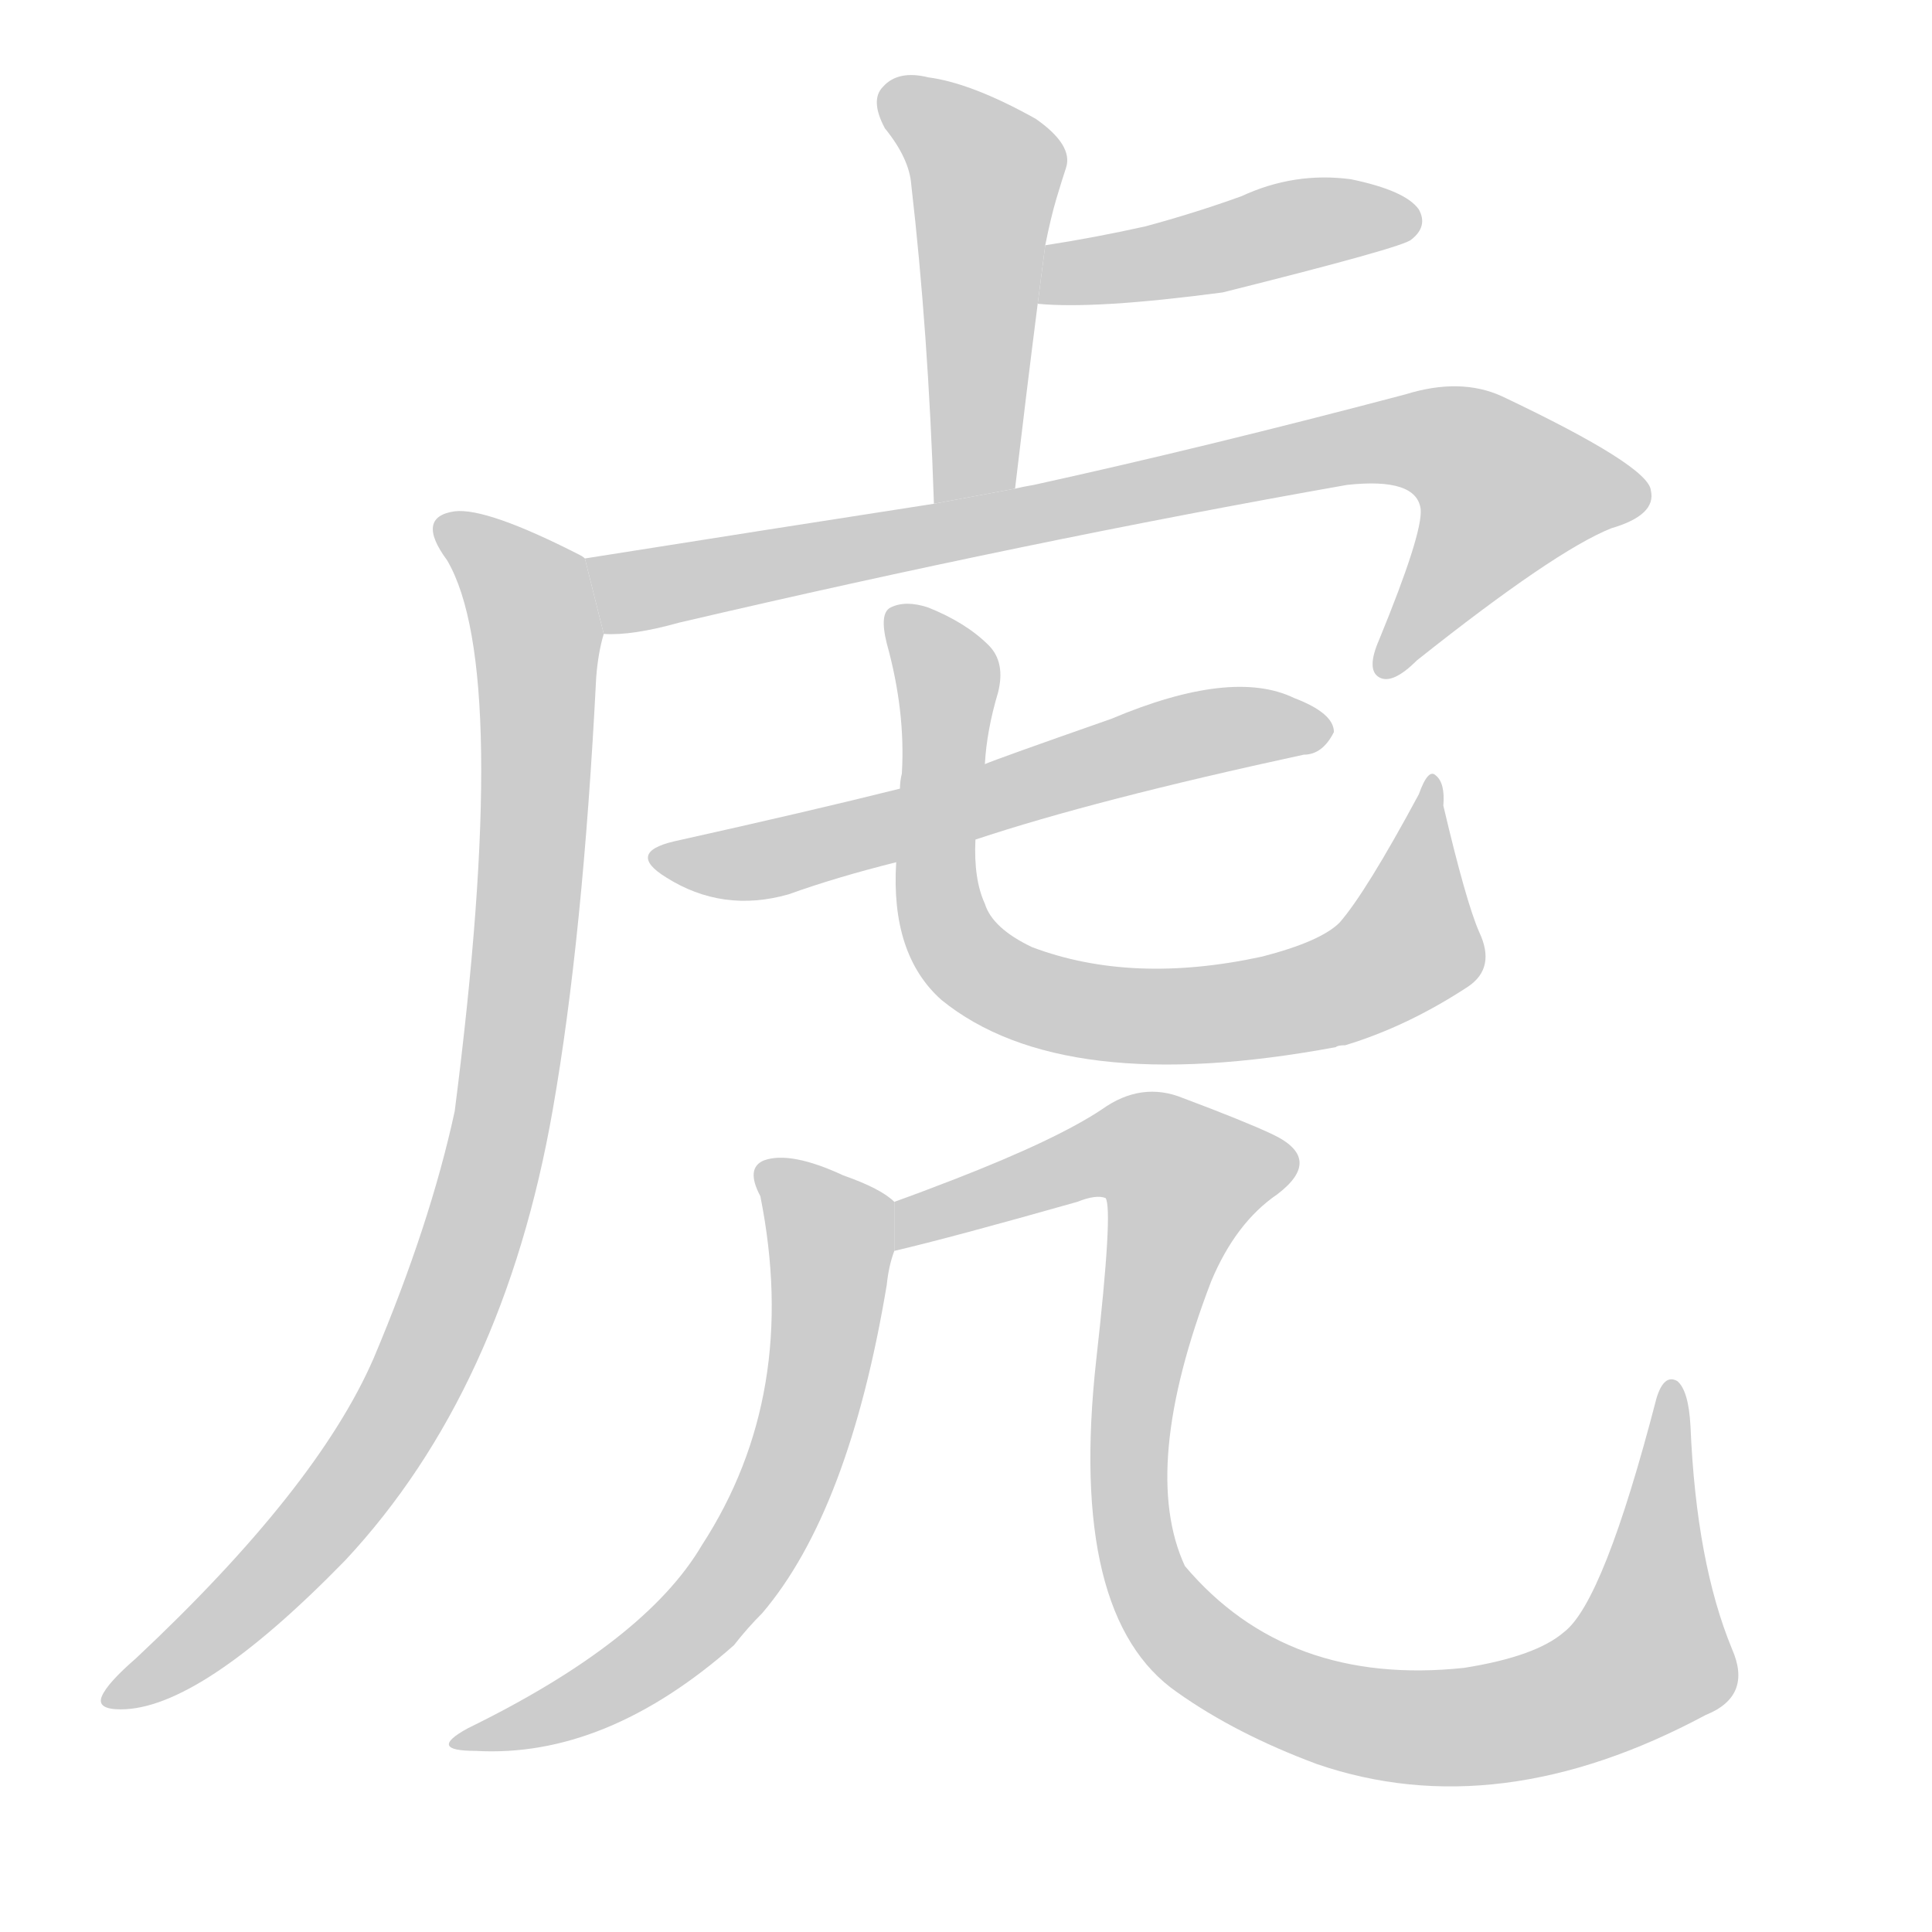
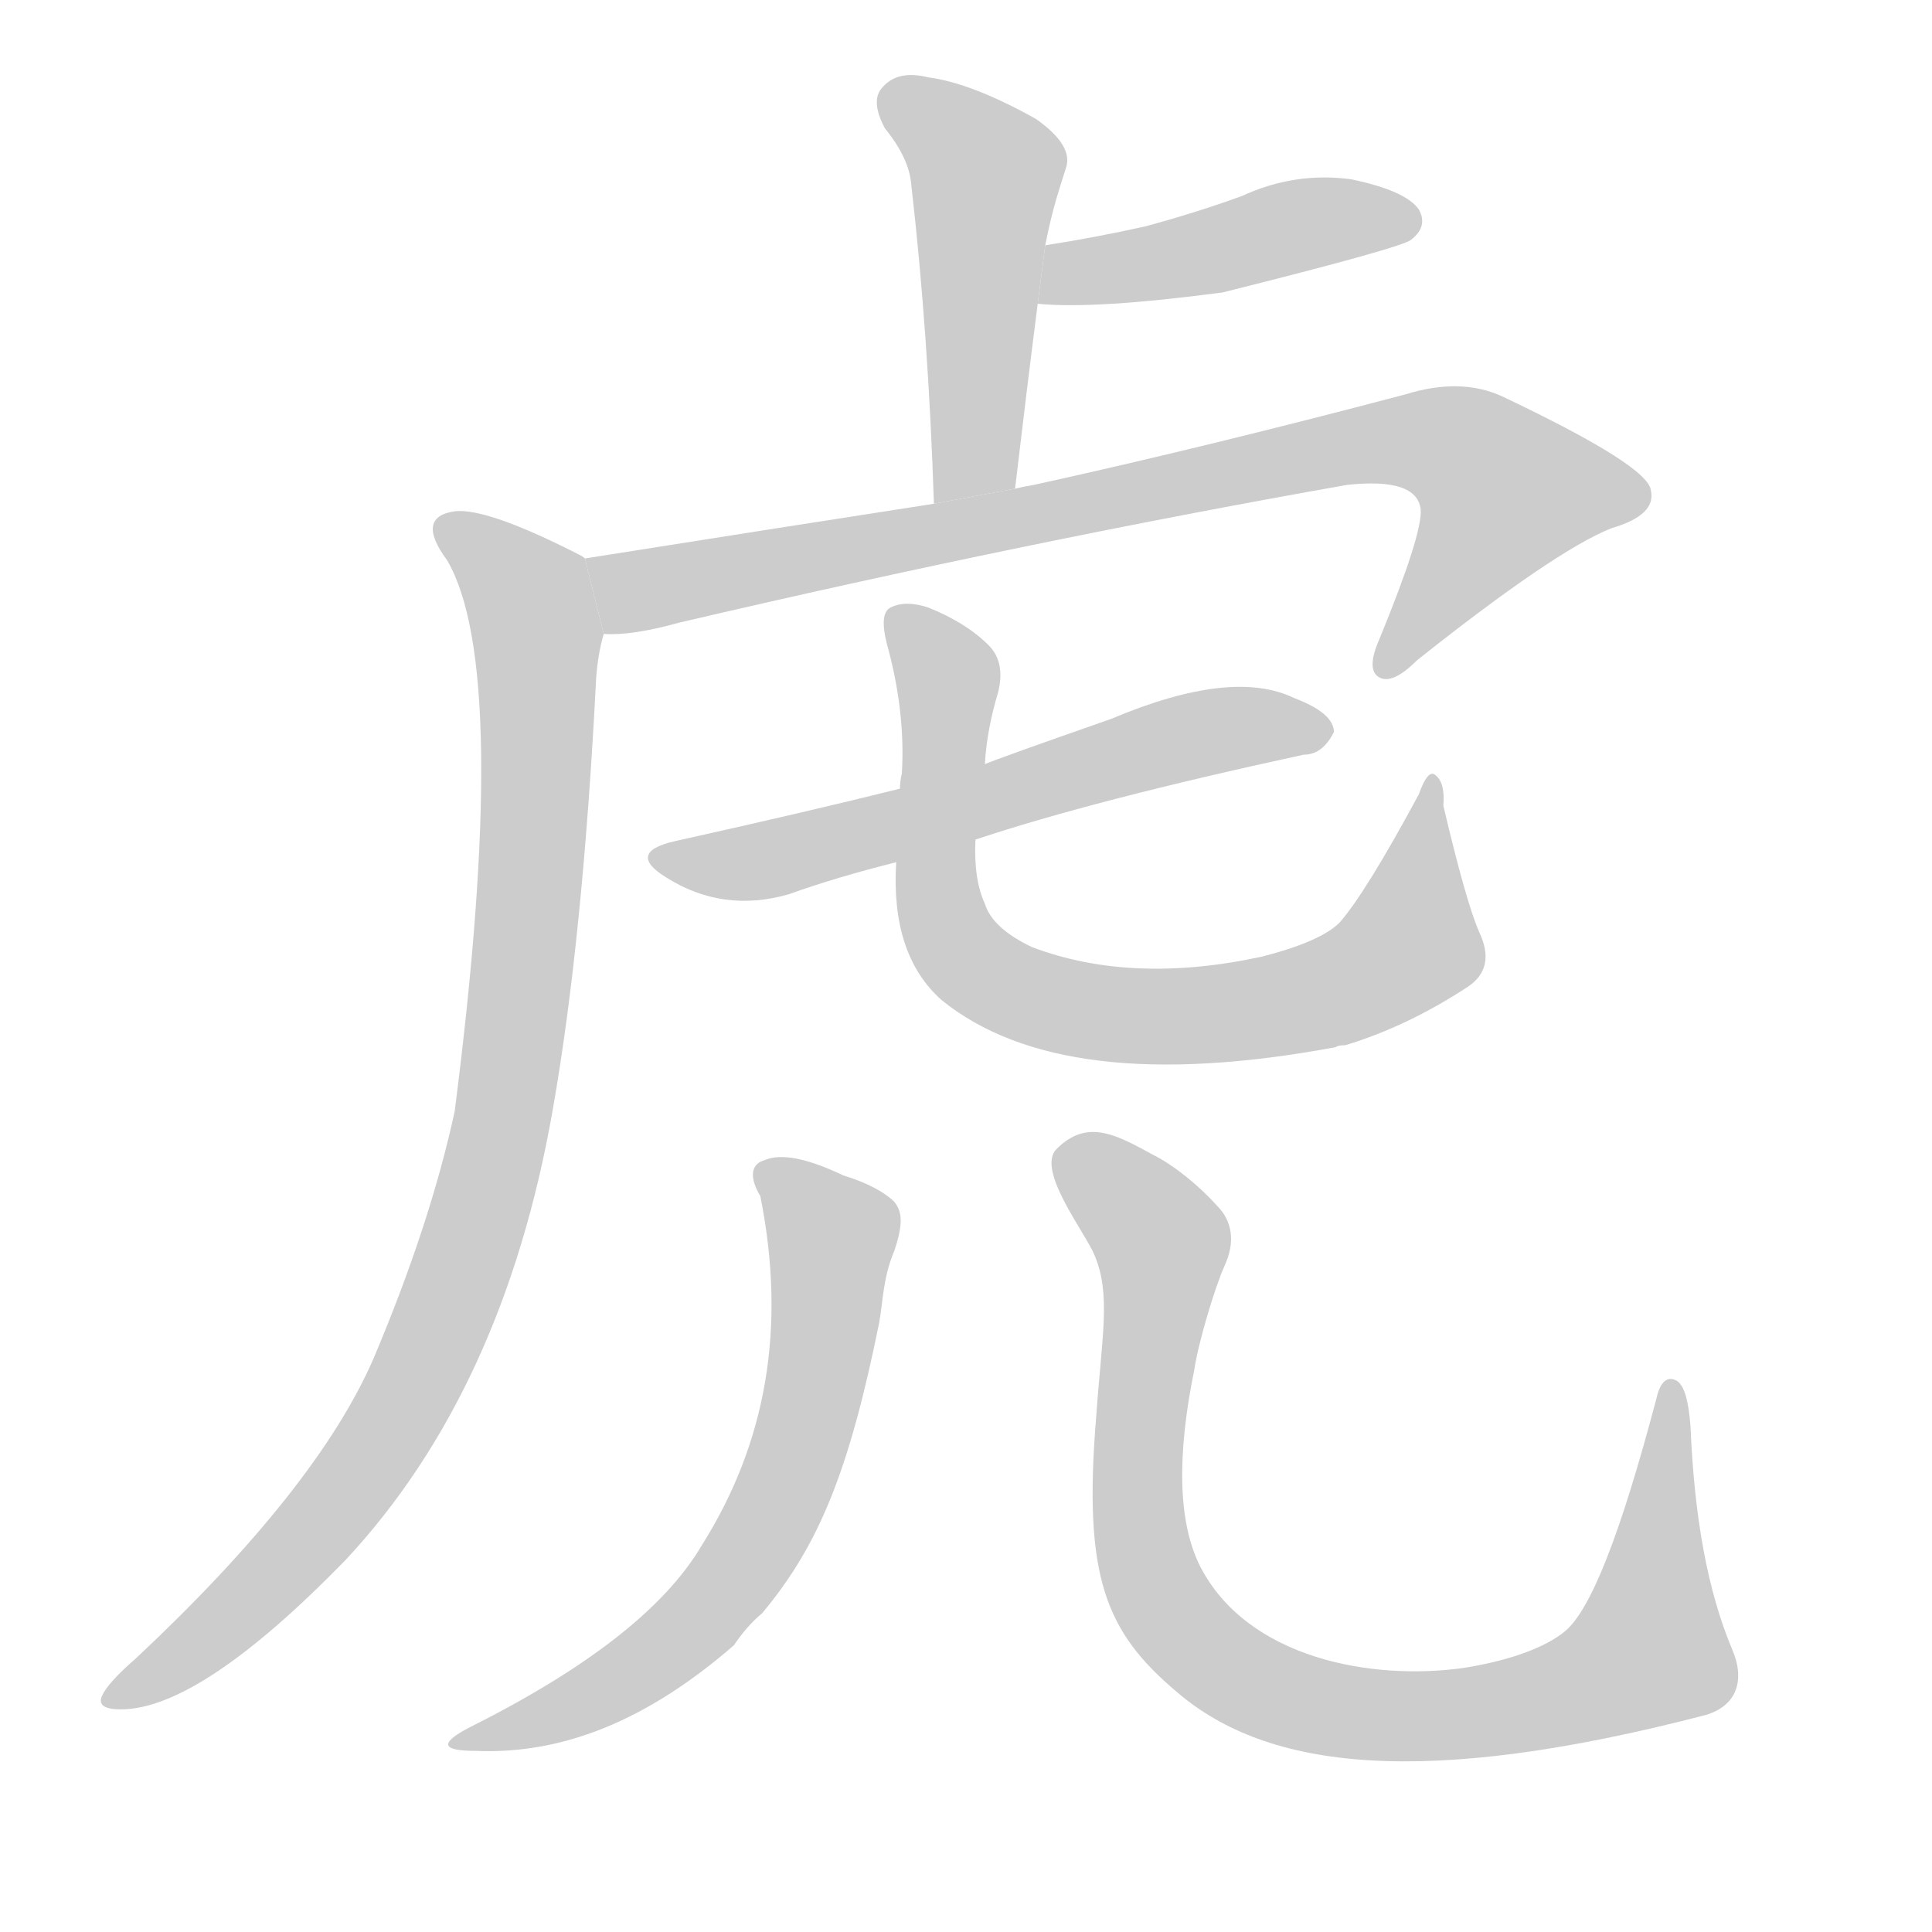
<svg xmlns="http://www.w3.org/2000/svg" xmlns:xlink="http://www.w3.org/1999/xlink" id="z34382" class="acjk" version="1.1" viewBox="0 0 1024 1024">
  <style>

@keyframes z34382k {
	from {
		stroke:#c00;
		stroke-dashoffset:3000;
	}
	75% {
		stroke:#c00;
		stroke-dashoffset:0;
	}
	to {
		stroke:#000;
	}
}
#z34382 path[clip-path] {
	animation:z34382k 1s linear both;
	stroke-dasharray:3000;
	stroke-width:128;
	stroke-linecap:round;
	fill:none;
}
#z34382 path[clip-path="url(#z34382c1)"] {animation-delay:1s;}
#z34382 path[clip-path="url(#z34382c2)"] {animation-delay:2s;}
#z34382 path[clip-path="url(#z34382c3)"] {animation-delay:3s;}
#z34382 path[clip-path="url(#z34382c4)"] {animation-delay:4s;}
#z34382 path[clip-path="url(#z34382c5)"] {animation-delay:5s;}
#z34382 path[clip-path="url(#z34382c6)"] {animation-delay:6s;}
#z34382 path[clip-path="url(#z34382c7)"] {animation-delay:7s;}
#z34382 path[clip-path="url(#z34382c8)"] {animation-delay:8s;}
#z34382 path {fill:#ccc;}

</style>
  <path id="z34382d1" d="M538 259Q544 208 550 161L554 130Q557 115 560 105Q563 95 565 89Q569 77 549 63Q515 44 492 41Q476 37 468 46Q461 53 469 68Q482 84 483 98Q492 176 495 267L538 259 Z" />
  <path id="z34382d2" d="M550 161Q580 164 648 155Q744 131 748 127Q757 120 752 111Q745 101 716 95Q686 91 658 104Q633 113 607 120Q580 126 554 130L550 161 Z" />
  <path id="z34382d3" d="M310 296Q309 295 307 294Q258 269 241 271Q220 274 237 297Q271 355 241 589Q228 649 198 720Q168 789 72 879Q57 892 54 899Q51 906 64 906Q106 906 183 827Q267 737 293 588Q309 497 316 359Q317 346 320 336L310 296 Z" />
  <path id="z34382d4" d="M320 336Q335 337 360 330Q544 287 714 257Q751 253 753 270Q754 283 731 339Q724 355 731 359Q738 363 751 350Q824 292 854 280Q878 273 875 260Q874 247 796 210Q774 200 745 209Q639 237 548 257Q542 258 538 259L495 267Q411 280 310 296L320 336 Z" />
  <path id="z34382d5" d="M517 445Q580 424 691 400Q701 400 707 388Q707 378 686 370Q653 354 589 381Q529 402 522 405L477 418Q429 430 357 446Q332 452 353 465Q383 484 418 474Q443 465 475 457L517 445 Z" />
  <path id="z34382d6" d="M784 494Q777 478 765 427Q766 415 761 411Q757 407 752 421Q724 473 710 489Q700 499 669 507Q600 522 547 502Q526 492 522 479Q516 466 517 445L522 405Q523 387 529 367Q533 351 524 342Q512 330 492 322Q480 318 472 322Q466 325 470 341Q480 377 478 410Q477 414 477 418L475 457Q472 506 499 530Q563 582 708 555Q709 554 713 554Q746 544 778 523Q793 513 784 494 Z" />
-   <path id="z34382d7" d="M474 637Q467 630 447 623Q419 610 405 615Q395 619 403 634Q424 739 372 819Q342 870 248 916Q226 928 252 928Q321 932 389 872Q396 863 404 855Q450 801 470 681Q471 671 474 663L474 637 Z" />
-   <path id="z34382d8" d="M904 909Q929 899 918 874Q899 828 896 756Q895 737 889 732Q882 728 878 741Q850 849 829 865Q814 878 776 884Q682 894 628 830Q604 778 642 679Q655 648 677 633Q702 614 674 601Q659 594 627 582Q605 573 584 588Q560 604 506 625Q488 632 474 637L474 663Q504 656 571 637Q581 633 586 635Q590 641 581 721Q566 857 624 897Q655 919 698 935Q794 968 904 909 Z" />
+   <path id="z34382d7" d="M 474,637 C 469,632 460,627 447,623 428,614 414,611 405,615 398,617 397,624 403,634 417,704 406,765 372,819 352,853 310,885 248,916 233,924 234,928 252,928 298,930 343,912 389,872 393,866 398,860 404,855 434,819 450,780 466,701 468,690 468,677 474,663 479,648 478,642 474,637 Z" />
+   <path id="z34382d8" d="M 904,909 C 921,904 925,890 918,874 905,843 898,804 896,756 895,743 893,735 889,732 884,729 880,732 878,741 859,813 843,854 829,865 819,873 801,880 776,884 727,891 661,879 636,830 624,806 624,770 633,726 635,712 644,682 649,671 655,658 653,647 645,639 636,629 623,618 611,612 591,601 576,593 560,609 549,620 575,653 580,665 589,686 584,708 581,751 574,836 586,865 624,897 672,938 754,948 904,909 Z" />
  <defs>
    <clipPath id="z34382c1">
      <use xlink:href="#z34382d1" />
    </clipPath>
    <clipPath id="z34382c2">
      <use xlink:href="#z34382d2" />
    </clipPath>
    <clipPath id="z34382c3">
      <use xlink:href="#z34382d3" />
    </clipPath>
    <clipPath id="z34382c4">
      <use xlink:href="#z34382d4" />
    </clipPath>
    <clipPath id="z34382c5">
      <use xlink:href="#z34382d5" />
    </clipPath>
    <clipPath id="z34382c6">
      <use xlink:href="#z34382d6" />
    </clipPath>
    <clipPath id="z34382c7">
      <use xlink:href="#z34382d7" />
    </clipPath>
    <clipPath id="z34382c8">
      <use xlink:href="#z34382d8" />
    </clipPath>
  </defs>
  <path pathLength="2999" clip-path="url(#z34382c1)" d="M472 50L525 99L509 263" />
  <path pathLength="2999" clip-path="url(#z34382c2)" d="M561 155L750 119" />
  <path pathLength="2999" clip-path="url(#z34382c3)" d="M236 278L285 342L261 617L193 777L59 899" />
  <path pathLength="2999" clip-path="url(#z34382c4)" d="M317 298L351 311L766 234L820 275L737 355" />
  <path pathLength="2999" clip-path="url(#z34382c5)" d="M354 456L701 386" />
  <path pathLength="2999" clip-path="url(#z34382c6)" d="M477 326L503 360L498 481L539 526L635 538L718 521L758 486L758 416" />
  <path pathLength="2999" clip-path="url(#z34382c7)" d="M405 621L440 673L404 812L327 892L246 922" />
-   <path pathLength="2999" clip-path="url(#z34382c8)" d="M479 654L590 607L636 626L600 743L604 828L640 877L726 913L815 909L880 873L886 735" />
+   <path pathLength="2999" clip-path="url(#z34382c8)" d="M 564,615 626,636 600,753 604,828 640,877 726,913 815,909 880,873 886,735" />
</svg>
